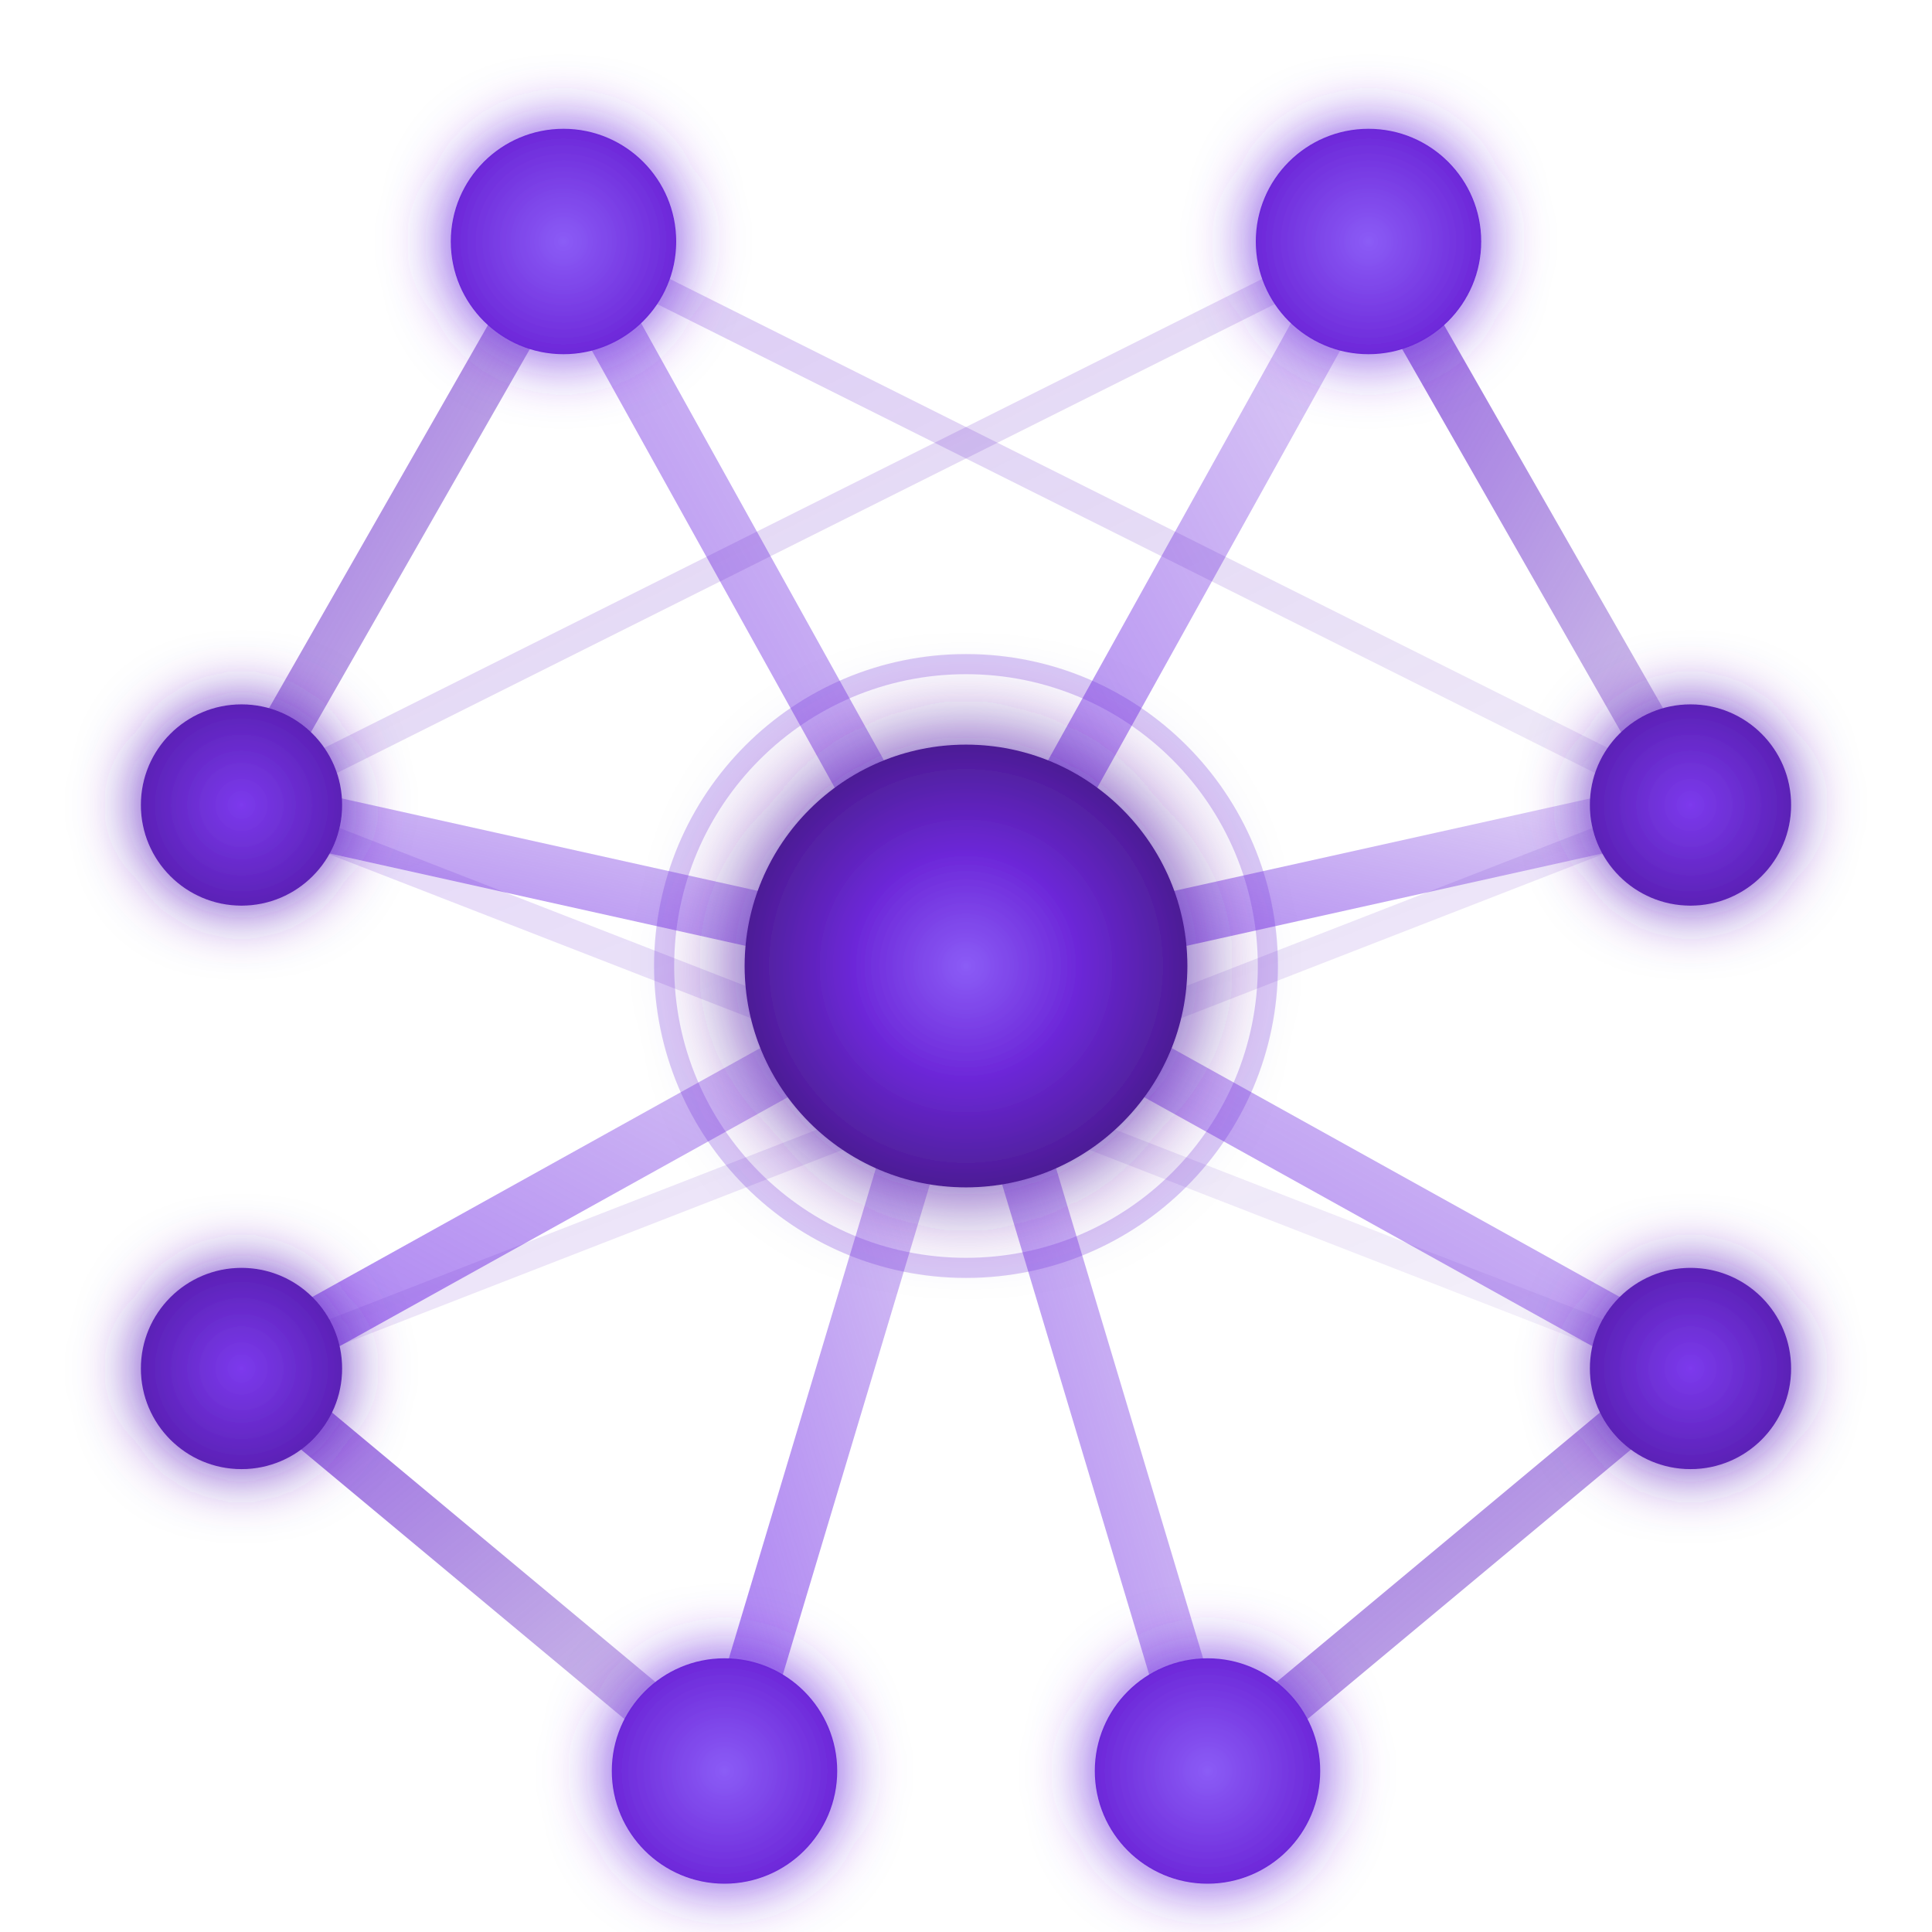
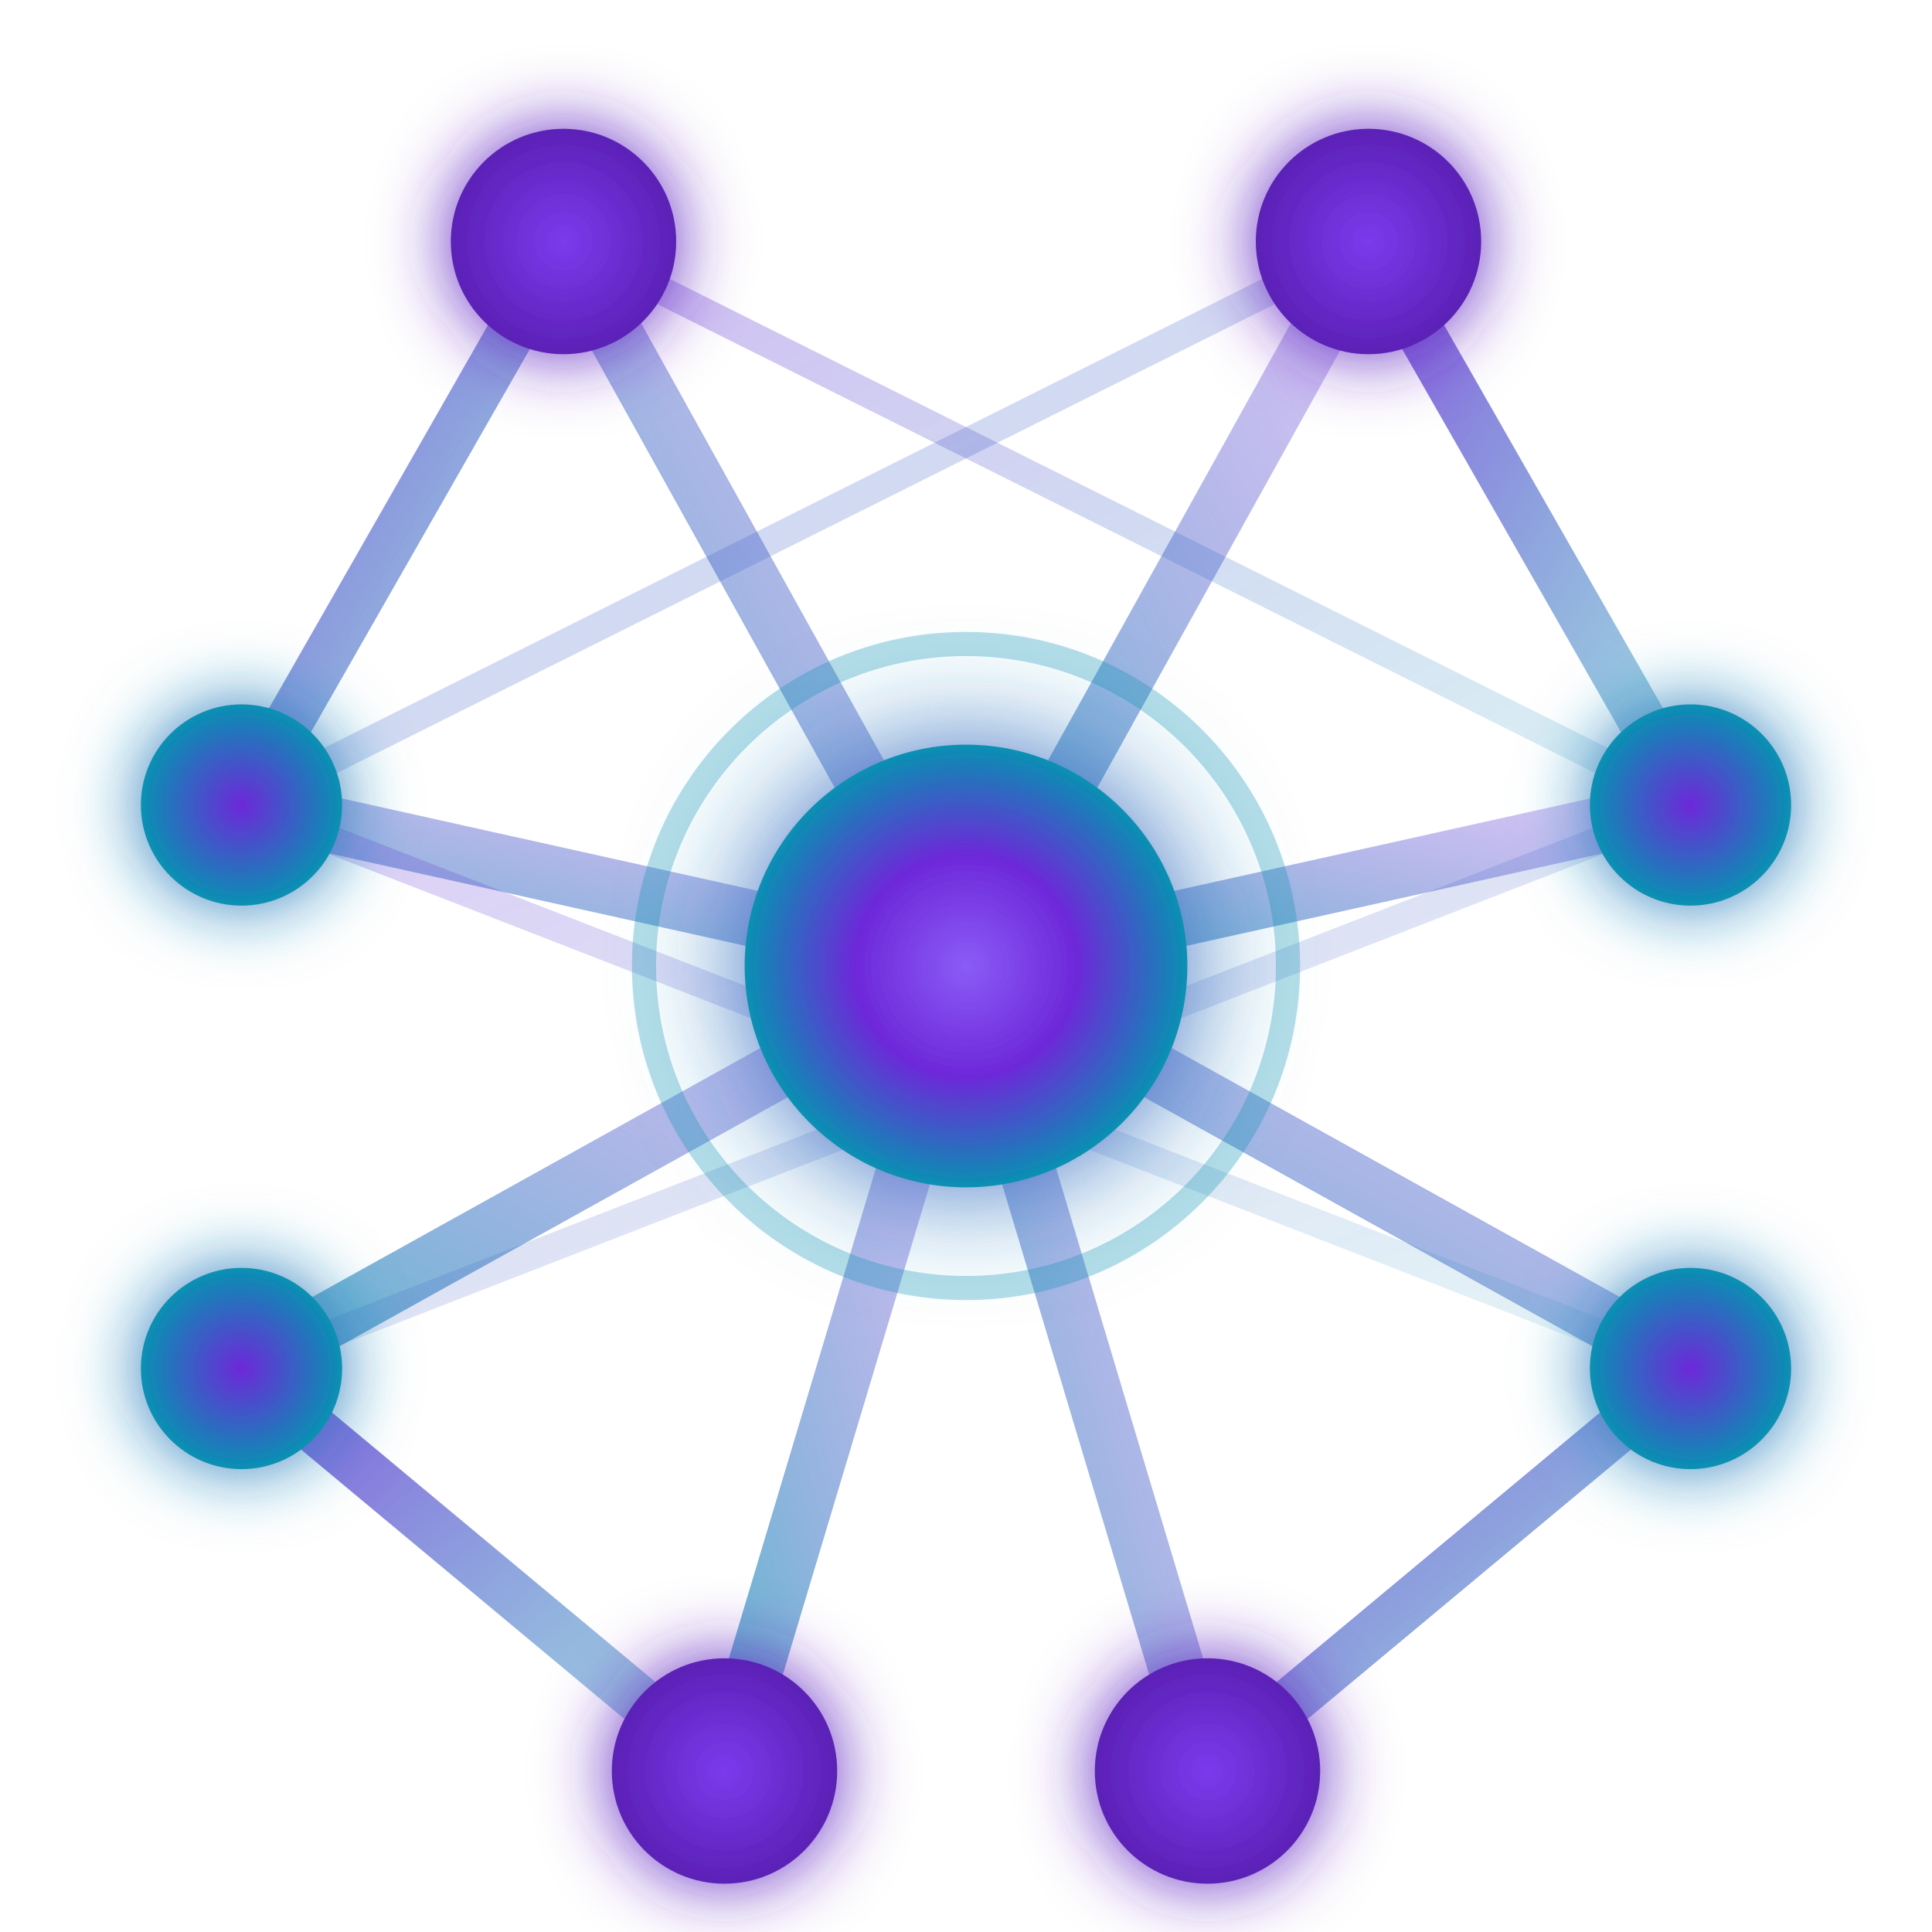
<svg xmlns="http://www.w3.org/2000/svg" viewBox="0 0 48 48" width="48" height="48">
  <defs>
-     <linearGradient id="edge-l" x1="0%" y1="0%" x2="100%" y2="100%">
-       <stop offset="0%" stop-color="#6d28d9" stop-opacity="0.7" />
-       <stop offset="100%" stop-color="#5b21b6" stop-opacity="0.25" />
+     <linearGradient id="edge-l-new" x1="0%" y1="0%" x2="100%" y2="100%">
+       <stop offset="0%" stop-color="#6d28d9" stop-opacity="0.8" />
+       <stop offset="100%" stop-color="#0891b2" stop-opacity="0.35" />
    </linearGradient>
-     <linearGradient id="edge2-l" x1="0%" y1="100%" x2="100%" y2="0%">
-       <stop offset="0%" stop-color="#7c3aed" stop-opacity="0.65" />
-       <stop offset="100%" stop-color="#6d28d9" stop-opacity="0.2" />
+     <linearGradient id="edge2-l-new" x1="0%" y1="100%" x2="100%" y2="0%">
+       <stop offset="0%" stop-color="#0891b2" stop-opacity="0.65" />
+       <stop offset="100%" stop-color="#6d28d9" stop-opacity="0.25" />
    </linearGradient>
-     <radialGradient id="core-l" cx="50%" cy="50%" r="50%">
+     <radialGradient id="core-l-new" cx="50%" cy="50%" r="50%">
      <stop offset="0%" stop-color="#8b5cf6" />
      <stop offset="50%" stop-color="#6d28d9" />
-       <stop offset="100%" stop-color="#4c1d95" />
+       <stop offset="100%" stop-color="#0891b2" />
    </radialGradient>
-     <radialGradient id="node-l" cx="50%" cy="50%" r="50%">
-       <stop offset="0%" stop-color="#8b5cf6" />
-       <stop offset="100%" stop-color="#6d28d9" />
-     </radialGradient>
-     <radialGradient id="node-sm-l" cx="50%" cy="50%" r="50%">
+     <radialGradient id="node-l-new" cx="50%" cy="50%" r="50%">
      <stop offset="0%" stop-color="#7c3aed" />
      <stop offset="100%" stop-color="#5b21b6" />
    </radialGradient>
-     <filter id="glow-l" x="-40%" y="-40%" width="180%" height="180%">
-       <feGaussianBlur stdDeviation="1.2" result="blur" />
+     <radialGradient id="node-sm-l-new" cx="50%" cy="50%" r="50%">
+       <stop offset="0%" stop-color="#6d28d9" />
+       <stop offset="100%" stop-color="#0891b2" />
+     </radialGradient>
+     <filter id="glow-l-new" x="-40%" y="-40%" width="180%" height="180%">
+       <feGaussianBlur stdDeviation="1.5" result="blur" />
      <feMerge>
        <feMergeNode in="blur" />
        <feMergeNode in="SourceGraphic" />
      </feMerge>
    </filter>
-     <filter id="glow-sm-l" x="-50%" y="-50%" width="200%" height="200%">
-       <feGaussianBlur stdDeviation="0.8" result="blur" />
+     <filter id="glow-sm-l-new" x="-50%" y="-50%" width="200%" height="200%">
+       <feGaussianBlur stdDeviation="0.9" result="blur" />
      <feMerge>
        <feMergeNode in="blur" />
        <feMergeNode in="SourceGraphic" />
      </feMerge>
    </filter>
  </defs>
-   <line x1="14" y1="6" x2="34" y2="6" stroke="url(#edge-l)" stroke-width="1.2" />
-   <line x1="14" y1="6" x2="6" y2="20" stroke="url(#edge-l)" stroke-width="1.2" />
-   <line x1="34" y1="6" x2="42" y2="20" stroke="url(#edge-l)" stroke-width="1.2" />
-   <line x1="6" y1="20" x2="6" y2="34" stroke="url(#edge-l)" stroke-width="1.2" />
-   <line x1="42" y1="20" x2="42" y2="34" stroke="url(#edge-l)" stroke-width="1.2" />
-   <line x1="6" y1="34" x2="18" y2="44" stroke="url(#edge-l)" stroke-width="1.2" />
-   <line x1="42" y1="34" x2="30" y2="44" stroke="url(#edge-l)" stroke-width="1.2" />
-   <line x1="18" y1="44" x2="30" y2="44" stroke="url(#edge-l)" stroke-width="1.2" />
-   <line x1="14" y1="6" x2="24" y2="24" stroke="url(#edge2-l)" stroke-width="1.4" />
-   <line x1="34" y1="6" x2="24" y2="24" stroke="url(#edge2-l)" stroke-width="1.4" />
-   <line x1="6" y1="20" x2="24" y2="24" stroke="url(#edge2-l)" stroke-width="1.4" />
-   <line x1="42" y1="20" x2="24" y2="24" stroke="url(#edge2-l)" stroke-width="1.4" />
-   <line x1="6" y1="34" x2="24" y2="24" stroke="url(#edge2-l)" stroke-width="1.4" />
-   <line x1="42" y1="34" x2="24" y2="24" stroke="url(#edge2-l)" stroke-width="1.4" />
-   <line x1="18" y1="44" x2="24" y2="24" stroke="url(#edge2-l)" stroke-width="1.4" />
-   <line x1="30" y1="44" x2="24" y2="24" stroke="url(#edge2-l)" stroke-width="1.4" />
-   <line x1="6" y1="20" x2="34" y2="6" stroke="url(#edge-l)" stroke-width="0.7" opacity="0.35" />
-   <line x1="42" y1="20" x2="14" y2="6" stroke="url(#edge-l)" stroke-width="0.7" opacity="0.35" />
-   <line x1="6" y1="34" x2="42" y2="20" stroke="url(#edge-l)" stroke-width="0.7" opacity="0.25" />
-   <line x1="42" y1="34" x2="6" y2="20" stroke="url(#edge-l)" stroke-width="0.7" opacity="0.25" />
-   <circle cx="14" cy="6" r="2.8" fill="url(#node-l)" filter="url(#glow-sm-l)" />
-   <circle cx="34" cy="6" r="2.8" fill="url(#node-l)" filter="url(#glow-sm-l)" />
-   <circle cx="6" cy="20" r="2.5" fill="url(#node-sm-l)" filter="url(#glow-sm-l)" />
-   <circle cx="42" cy="20" r="2.5" fill="url(#node-sm-l)" filter="url(#glow-sm-l)" />
-   <circle cx="6" cy="34" r="2.5" fill="url(#node-sm-l)" filter="url(#glow-sm-l)" />
-   <circle cx="42" cy="34" r="2.5" fill="url(#node-sm-l)" filter="url(#glow-sm-l)" />
-   <circle cx="18" cy="44" r="2.8" fill="url(#node-l)" filter="url(#glow-sm-l)" />
-   <circle cx="30" cy="44" r="2.8" fill="url(#node-l)" filter="url(#glow-sm-l)" />
-   <circle cx="24" cy="24" r="5.5" fill="url(#core-l)" filter="url(#glow-l)" />
-   <circle cx="24" cy="24" r="7.5" fill="none" stroke="#6d28d9" stroke-width="0.5" opacity="0.25" />
+   <line x1="14" y1="6" x2="34" y2="6" stroke="url(#edge-l-new)" stroke-width="1.2" stroke-linecap="round" />
+   <line x1="14" y1="6" x2="6" y2="20" stroke="url(#edge-l-new)" stroke-width="1.2" stroke-linecap="round" />
+   <line x1="34" y1="6" x2="42" y2="20" stroke="url(#edge-l-new)" stroke-width="1.2" stroke-linecap="round" />
+   <line x1="6" y1="20" x2="6" y2="34" stroke="url(#edge-l-new)" stroke-width="1.2" stroke-linecap="round" />
+   <line x1="42" y1="20" x2="42" y2="34" stroke="url(#edge-l-new)" stroke-width="1.2" stroke-linecap="round" />
+   <line x1="6" y1="34" x2="18" y2="44" stroke="url(#edge-l-new)" stroke-width="1.2" stroke-linecap="round" />
+   <line x1="42" y1="34" x2="30" y2="44" stroke="url(#edge-l-new)" stroke-width="1.2" stroke-linecap="round" />
+   <line x1="18" y1="44" x2="30" y2="44" stroke="url(#edge-l-new)" stroke-width="1.2" stroke-linecap="round" />
+   <line x1="14" y1="6" x2="24" y2="24" stroke="url(#edge2-l-new)" stroke-width="1.4" stroke-linecap="round" />
+   <line x1="34" y1="6" x2="24" y2="24" stroke="url(#edge2-l-new)" stroke-width="1.4" stroke-linecap="round" />
+   <line x1="6" y1="20" x2="24" y2="24" stroke="url(#edge2-l-new)" stroke-width="1.4" stroke-linecap="round" />
+   <line x1="42" y1="20" x2="24" y2="24" stroke="url(#edge2-l-new)" stroke-width="1.4" stroke-linecap="round" />
+   <line x1="6" y1="34" x2="24" y2="24" stroke="url(#edge2-l-new)" stroke-width="1.4" stroke-linecap="round" />
+   <line x1="42" y1="34" x2="24" y2="24" stroke="url(#edge2-l-new)" stroke-width="1.4" stroke-linecap="round" />
+   <line x1="18" y1="44" x2="24" y2="24" stroke="url(#edge2-l-new)" stroke-width="1.4" stroke-linecap="round" />
+   <line x1="30" y1="44" x2="24" y2="24" stroke="url(#edge2-l-new)" stroke-width="1.4" stroke-linecap="round" />
+   <line x1="6" y1="20" x2="34" y2="6" stroke="url(#edge-l-new)" stroke-width="0.7" opacity="0.4" />
+   <line x1="42" y1="20" x2="14" y2="6" stroke="url(#edge-l-new)" stroke-width="0.7" opacity="0.4" />
+   <line x1="6" y1="34" x2="42" y2="20" stroke="url(#edge-l-new)" stroke-width="0.7" opacity="0.3" />
+   <line x1="42" y1="34" x2="6" y2="20" stroke="url(#edge-l-new)" stroke-width="0.7" opacity="0.3" />
+   <circle cx="14" cy="6" r="2.8" fill="url(#node-l-new)" filter="url(#glow-sm-l-new)" />
+   <circle cx="34" cy="6" r="2.8" fill="url(#node-l-new)" filter="url(#glow-sm-l-new)" />
+   <circle cx="6" cy="20" r="2.5" fill="url(#node-sm-l-new)" filter="url(#glow-sm-l-new)" />
+   <circle cx="42" cy="20" r="2.5" fill="url(#node-sm-l-new)" filter="url(#glow-sm-l-new)" />
+   <circle cx="6" cy="34" r="2.5" fill="url(#node-sm-l-new)" filter="url(#glow-sm-l-new)" />
+   <circle cx="42" cy="34" r="2.5" fill="url(#node-sm-l-new)" filter="url(#glow-sm-l-new)" />
+   <circle cx="18" cy="44" r="2.8" fill="url(#node-l-new)" filter="url(#glow-sm-l-new)" />
+   <circle cx="30" cy="44" r="2.8" fill="url(#node-l-new)" filter="url(#glow-sm-l-new)" />
+   <circle cx="24" cy="24" r="5.5" fill="url(#core-l-new)" filter="url(#glow-l-new)" />
+   <circle cx="24" cy="24" r="8" fill="none" stroke="#0891b2" stroke-width="0.6" opacity="0.3" />
</svg>
